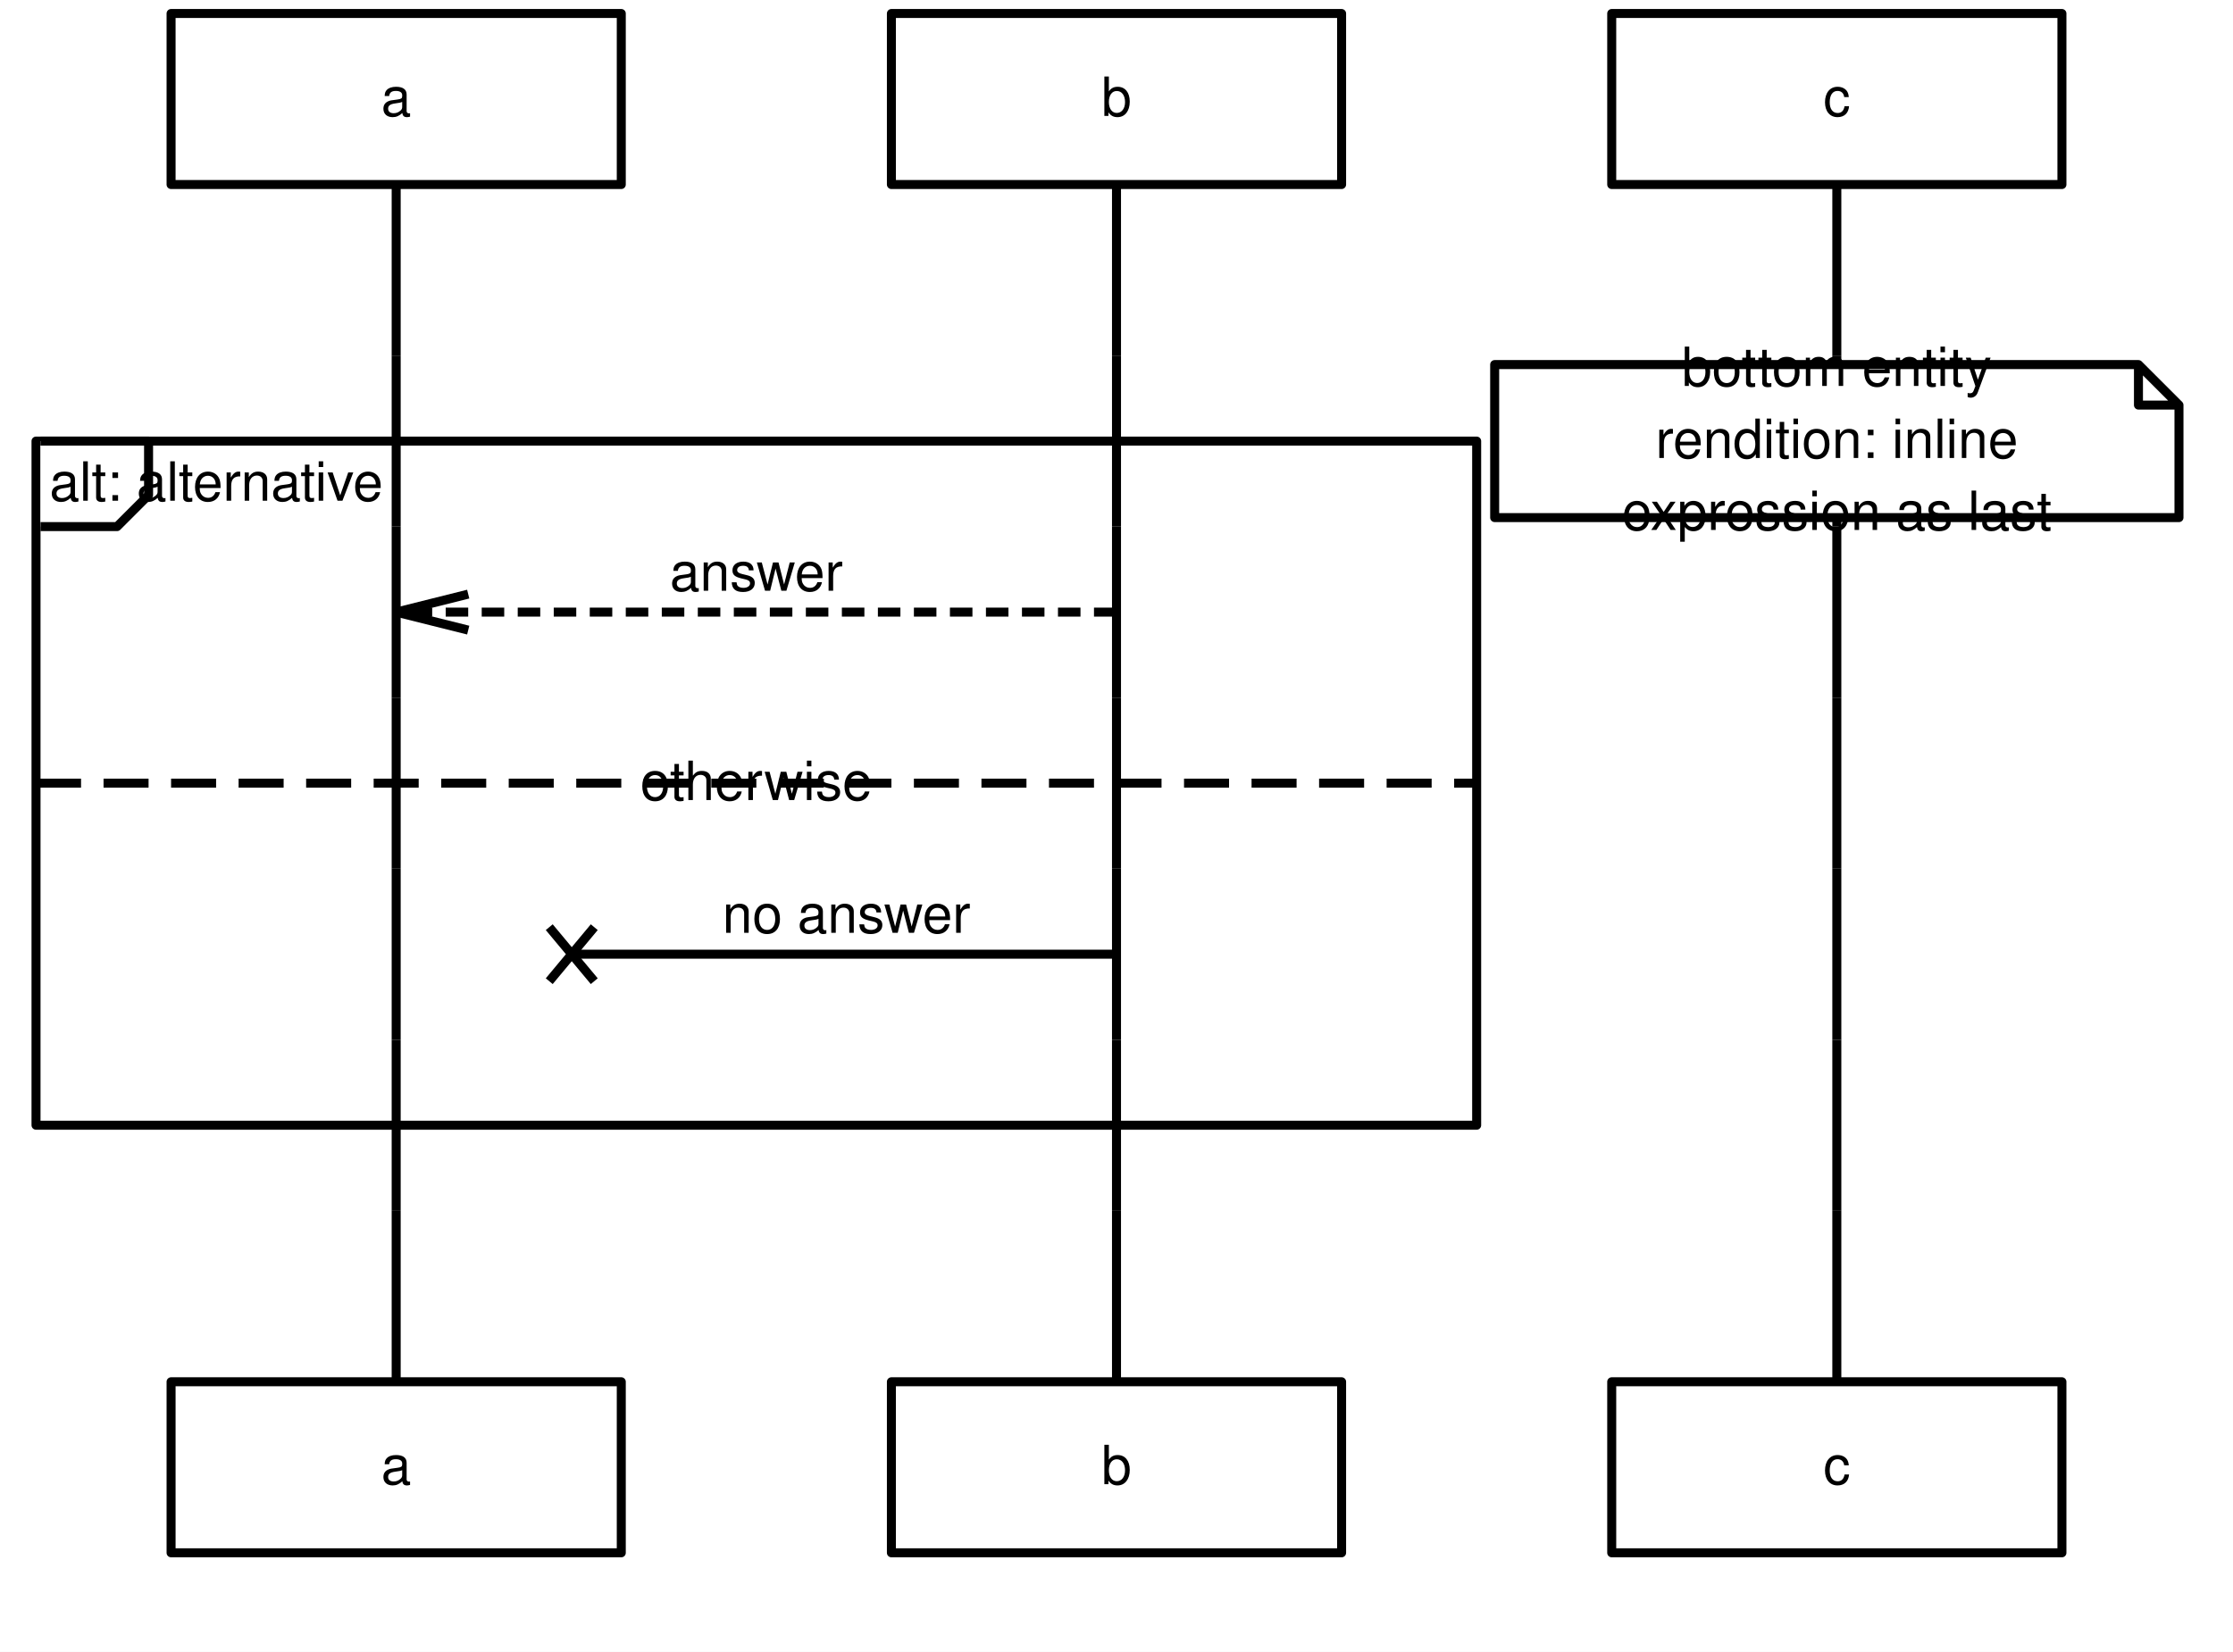
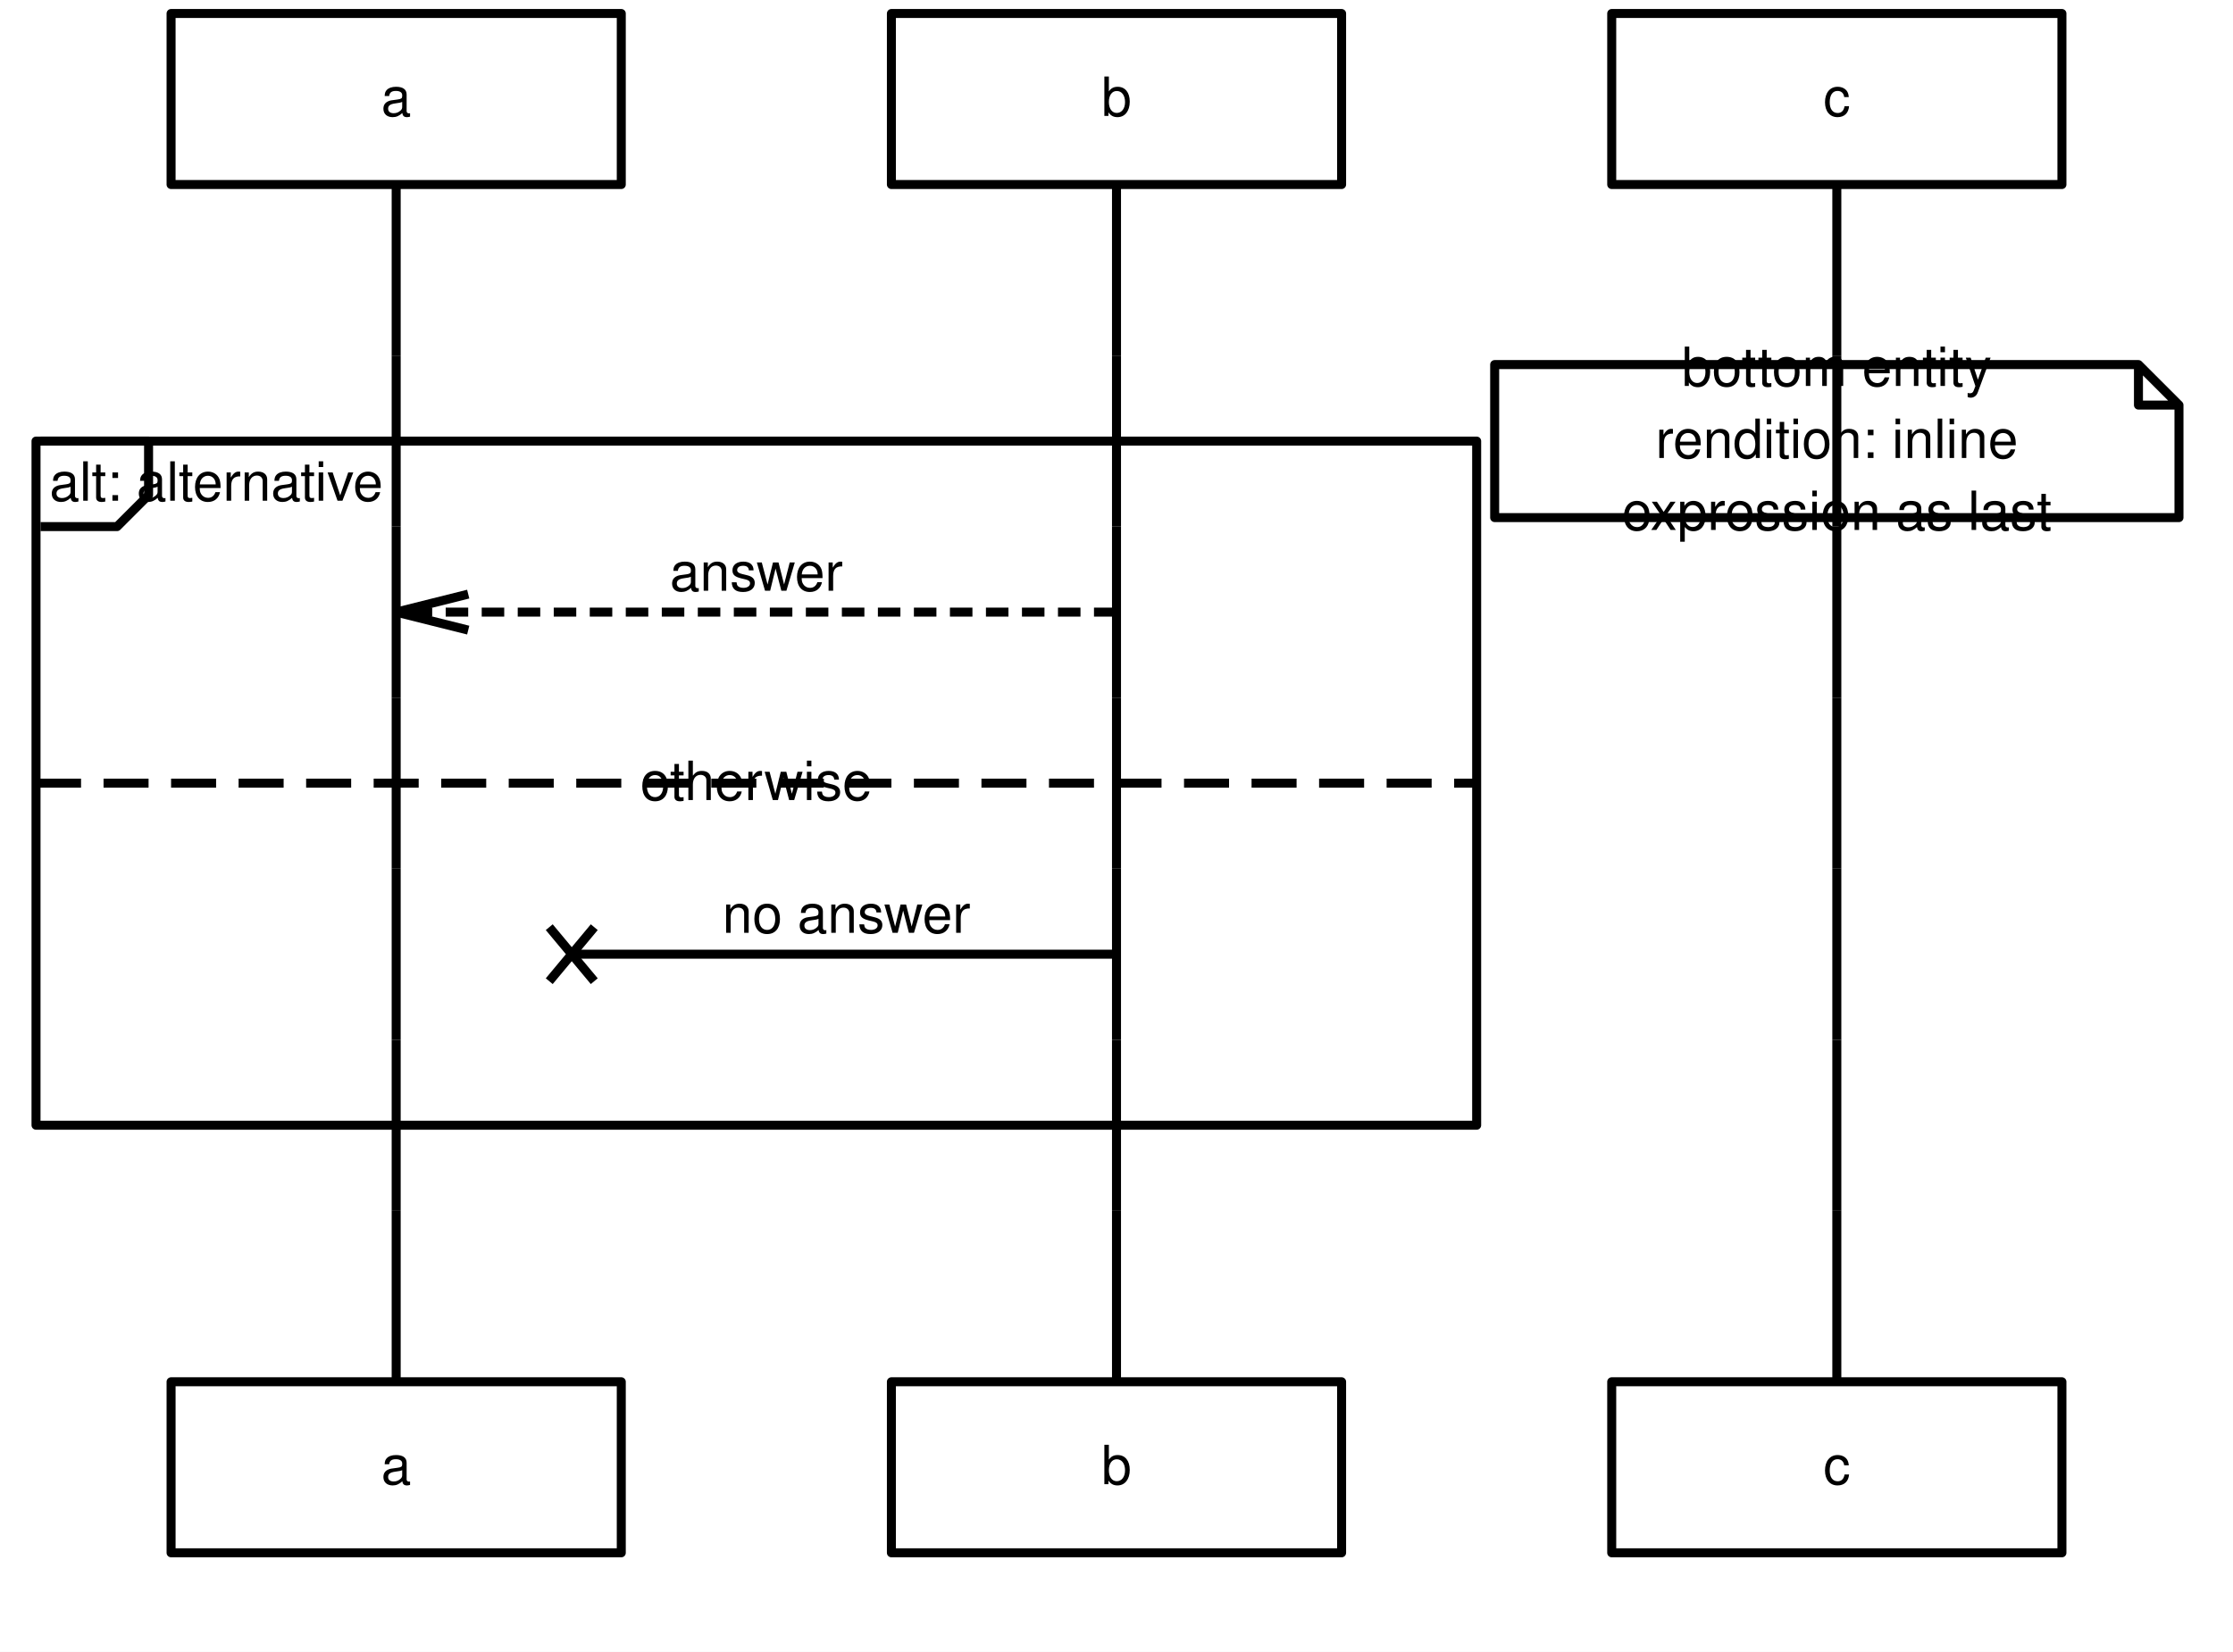
<svg xmlns="http://www.w3.org/2000/svg" xmlns:xlink="http://www.w3.org/1999/xlink" version="1.1" id="mscgen_js-svg-__svg" class="mscgen_js-svg-__svg" width="496" height="367" viewBox="0 0 496 367">
  <defs>
-     <style type="text/css">svg.mscgen_js-svg-__svg{font-family:Helvetica,sans-serif;font-size:12px;font-weight:normal;font-style:normal;text-decoration:none;background-color:white;stroke:black;stroke-width:2}.mscgen_js-svg-__svg path, .mscgen_js-svg-__svg rect{fill:none}.mscgen_js-svg-__svg .label-text-background{fill:white;stroke:white;stroke-width:0}.mscgen_js-svg-__svg .bglayer{fill:white;stroke:white;stroke-width:0}.mscgen_js-svg-__svg line{}.mscgen_js-svg-__svg .return, .mscgen_js-svg-__svg .comment{stroke-dasharray:5,3}.mscgen_js-svg-__svg .inline_expression_divider{stroke-dasharray:10,5}.mscgen_js-svg-__svg text{color:inherit;stroke:none;text-anchor:middle}.mscgen_js-svg-__svg text.entity-text{text-decoration:underline}.mscgen_js-svg-__svg text.anchor-start{text-anchor:start}.mscgen_js-svg-__svg .arrow-marker{overflow:visible}.mscgen_js-svg-__svg .arrow-style{stroke-width:1}.mscgen_js-svg-__svg .arcrow, .mscgen_js-svg-__svg .arcrowomit, .mscgen_js-svg-__svg .emphasised{stroke-linecap:butt}.mscgen_js-svg-__svg .arcrowomit{stroke-dasharray:2,2}.mscgen_js-svg-__svg .box, .mscgen_js-svg-__svg .entity{fill:white;stroke-linejoin:round}.mscgen_js-svg-__svg .inherit{stroke:inherit;color:inherit}.mscgen_js-svg-__svg .inherit-fill{fill:inherit}.mscgen_js-svg-__svg .watermark{font-size:48pt;font-weight:bold;opacity:0.14}</style>
+     <style type="text/css">svg.mscgen_js-svg-__svg{font-family:Helvetica,sans-serif;font-size:12px;font-weight:normal;font-style:normal;text-decoration:none;background-color:white;stroke:black;stroke-width:2}.mscgen_js-svg-__svg path, .mscgen_js-svg-__svg rect{fill:none}.mscgen_js-svg-__svg .label-text-background{fill:white;stroke:white;stroke-width:0}.mscgen_js-svg-__svg .bglayer{fill:white;stroke:white;stroke-width:0}.mscgen_js-svg-__svg line{}.mscgen_js-svg-__svg .return, .mscgen_js-svg-__svg .comment{stroke-dasharray:5,3}.mscgen_js-svg-__svg .inline_expression_divider{stroke-dasharray:10,5}.mscgen_js-svg-__svg text{color:inherit;stroke:none;text-anchor:middle}.mscgen_js-svg-__svg text.anchor-start{text-anchor:start}.mscgen_js-svg-__svg .arrow-marker{overflow:visible}.mscgen_js-svg-__svg .arrow-style{stroke-width:1}.mscgen_js-svg-__svg .arcrow, .mscgen_js-svg-__svg .arcrowomit, .mscgen_js-svg-__svg .emphasised{stroke-linecap:butt}.mscgen_js-svg-__svg .arcrowomit{stroke-dasharray:2,2}.mscgen_js-svg-__svg .box, .mscgen_js-svg-__svg .entity{stroke-linejoin:round}.mscgen_js-svg-__svg .inherit{stroke:inherit;color:inherit}.mscgen_js-svg-__svg .inherit-fill{fill:inherit}.mscgen_js-svg-__svg .watermark{font-size:48pt;font-weight:bold;opacity:0.14}</style>
    <marker orient="auto" id="mscgen_js-svg-__svgcallback-black" class="arrow-marker" viewBox="0 0 10 10" refX="9" refY="3" markerUnits="strokeWidth" markerWidth="10" markerHeight="10">
      <path d="M 1,1 l 8,2 l-8,2" class="arrow-style" style="stroke-dasharray:100,1;stroke:black" />
    </marker>
    <marker orient="auto" id="mscgen_js-svg-__svgcallback-l-black" class="arrow-marker" viewBox="0 0 10 10" refX="9" refY="3" markerUnits="strokeWidth" markerWidth="10" markerHeight="10">
      <path d="M17,1 l-8,2 l 8,2" class="arrow-style" style="stroke-dasharray:100,1;stroke:black" />
    </marker>
    <marker orient="auto" id="mscgen_js-svg-__svglost-black" class="arrow-marker" viewBox="0 0 10 10" refX="9" refY="3" markerUnits="strokeWidth" markerWidth="10" markerHeight="10">
      <path d="M7,0 l5,6 M7,6 l5,-6" class="arrow-style" style="stroke-dasharray:100,1;stroke:black" />
    </marker>
  </defs>
  <g id="mscgen_js-svg-__svg__body" transform="translate(38,3) scale(1,1)">
    <g id="mscgen_js-svg-__svg__background">
      <rect width="496" height="367" x="-38" y="-3" class="bglayer" />
    </g>
    <g id="mscgen_js-svg-__svg__arcspanlayer">
      <rect width="320" height="152" x="-30" y="95" class="box inline_expression alt" />
    </g>
    <g id="mscgen_js-svg-__svg__lifelinelayer">
      <line x1="50" y1="38" x2="50" y2="76" class="arcrow" />
      <line x1="210" y1="38" x2="210" y2="76" class="arcrow" />
      <line x1="370" y1="38" x2="370" y2="76" class="arcrow" />
      <line x1="50" y1="76" x2="50" y2="114" class="arcrow" />
      <line x1="210" y1="76" x2="210" y2="114" class="arcrow" />
      <line x1="370" y1="76" x2="370" y2="114" class="arcrow" />
      <line x1="50" y1="114" x2="50" y2="152" class="arcrow" />
      <line x1="210" y1="114" x2="210" y2="152" class="arcrow" />
      <line x1="370" y1="114" x2="370" y2="152" class="arcrow" />
      <line x1="50" y1="152" x2="50" y2="190" class="arcrow" />
      <line x1="210" y1="152" x2="210" y2="190" class="arcrow" />
      <line x1="370" y1="152" x2="370" y2="190" class="arcrow" />
      <line x1="50" y1="190" x2="50" y2="228" class="arcrow" />
      <line x1="210" y1="190" x2="210" y2="228" class="arcrow" />
      <line x1="370" y1="190" x2="370" y2="228" class="arcrow" />
      <line x1="50" y1="228" x2="50" y2="266" class="arcrow" />
      <line x1="210" y1="228" x2="210" y2="266" class="arcrow" />
      <line x1="370" y1="228" x2="370" y2="266" class="arcrow" />
      <line x1="50" y1="266" x2="50" y2="304" class="arcrow" />
      <line x1="210" y1="266" x2="210" y2="304" class="arcrow" />
      <line x1="370" y1="266" x2="370" y2="304" class="arcrow" />
    </g>
    <g id="mscgen_js-svg-__svg__sequencelayer">
      <g id="mscgen_js-svg-__svgentities">
        <g>
          <rect width="100" height="38" class="entity" />
          <g>
            <text x="50" y="22.75" class="entity-text ">
              <tspan>a</tspan>
            </text>
          </g>
        </g>
        <g>
          <rect width="100" height="38" x="160" class="entity" />
          <g>
            <text x="210" y="22.75" class="entity-text ">
              <tspan>b</tspan>
            </text>
          </g>
        </g>
        <g>
          <rect width="100" height="38" x="320" class="entity" />
          <g>
            <text x="370" y="22.75" class="entity-text ">
              <tspan>c</tspan>
            </text>
          </g>
        </g>
      </g>
      <g>
        <line x1="210" y1="133" x2="50" y2="133" class="arc directional return" style="stroke:black" marker-end="url(#mscgen_js-svg-__svgcallback-black)" />
        <g>
          <rect width="15" height="15" x="2" y="2" class="label-text-background" />
          <text x="130" y="128.25" class="directional-text return-text ">
            <tspan>answer</tspan>
          </text>
        </g>
      </g>
      <g>
        <line x1="-30" y1="171" x2="290" y2="171" class="inline_expression_divider" />
        <g>
          <rect width="15" height="15" x="2" y="2" class="label-text-background" />
          <text x="130" y="174.75" class="empty-text comment-row-text ">
            <tspan>otherwise</tspan>
          </text>
        </g>
      </g>
      <g>
        <line x1="210" y1="209" x2="90" y2="209" class="arc directional lost" style="stroke:black" marker-end="url(#mscgen_js-svg-__svglost-black)" />
        <g>
          <rect width="15" height="15" x="2" y="2" class="label-text-background" />
          <text x="150" y="204.25" class="directional-text lost-text ">
            <tspan>no answer</tspan>
          </text>
        </g>
      </g>
      <g />
      <use x="0" y="304" xlink:href="#mscgen_js-svg-__svgentities" />
    </g>
    <g id="mscgen_js-svg-__svg__notelayer">
      <g>
        <path d="M-29,95 l24,0 l0,12 l-7,7 l-17,0 " class="box inline_expression_label" />
        <g>
          <text x="-27" y="108.25" class="inline_expression-text alt-text anchor-start ">
            <tspan>alt: alternative</tspan>
          </text>
        </g>
      </g>
      <g>
        <path d="M294,78 l143,0 l0,9 l9,0 m-9,-9 l9,9 l0,25 l-152,0 l0,-34 z" class="box note" />
        <g>
          <text x="370" y="82.75" class="box-text note-text ">
            <tspan>bottom entity</tspan>
          </text>
          <text x="370" y="98.75" class="box-text note-text ">
            <tspan>rendition: inline</tspan>
          </text>
          <text x="370" y="114.75" class="box-text note-text ">
            <tspan>expression as last</tspan>
          </text>
        </g>
      </g>
    </g>
    <g id="mscgen_js-svg-__svg__watermark" />
  </g>
</svg>
